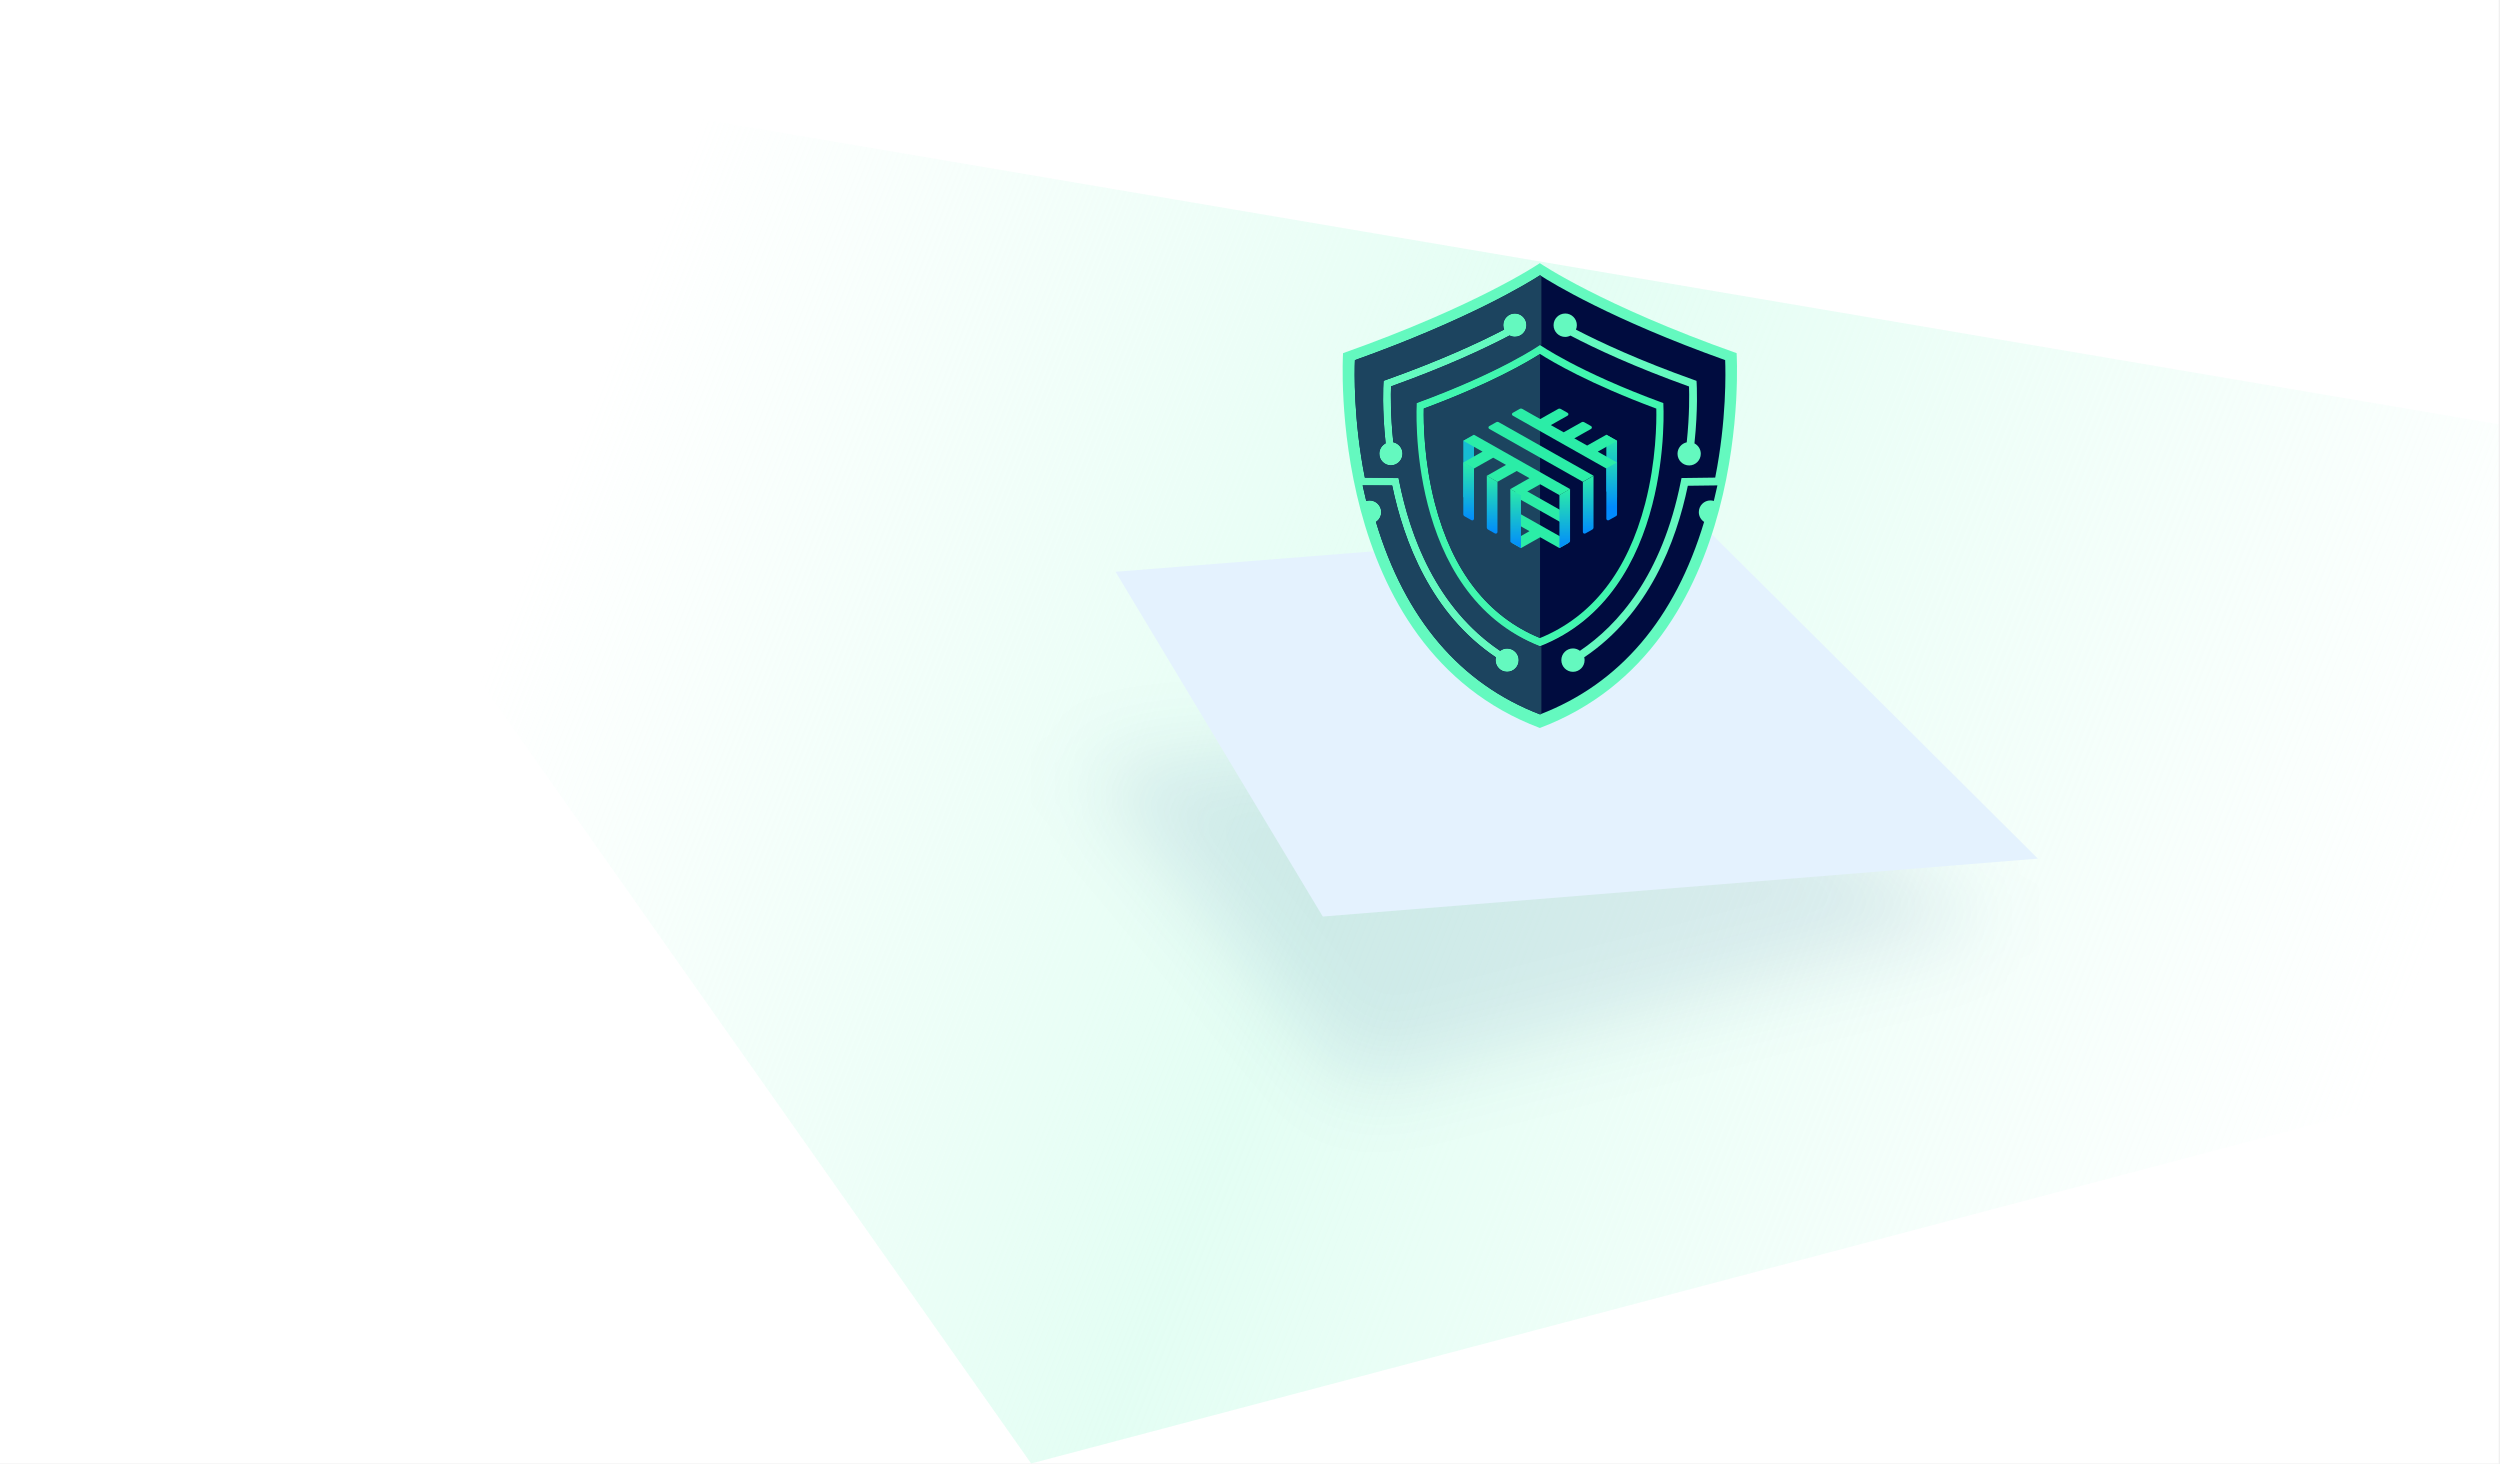
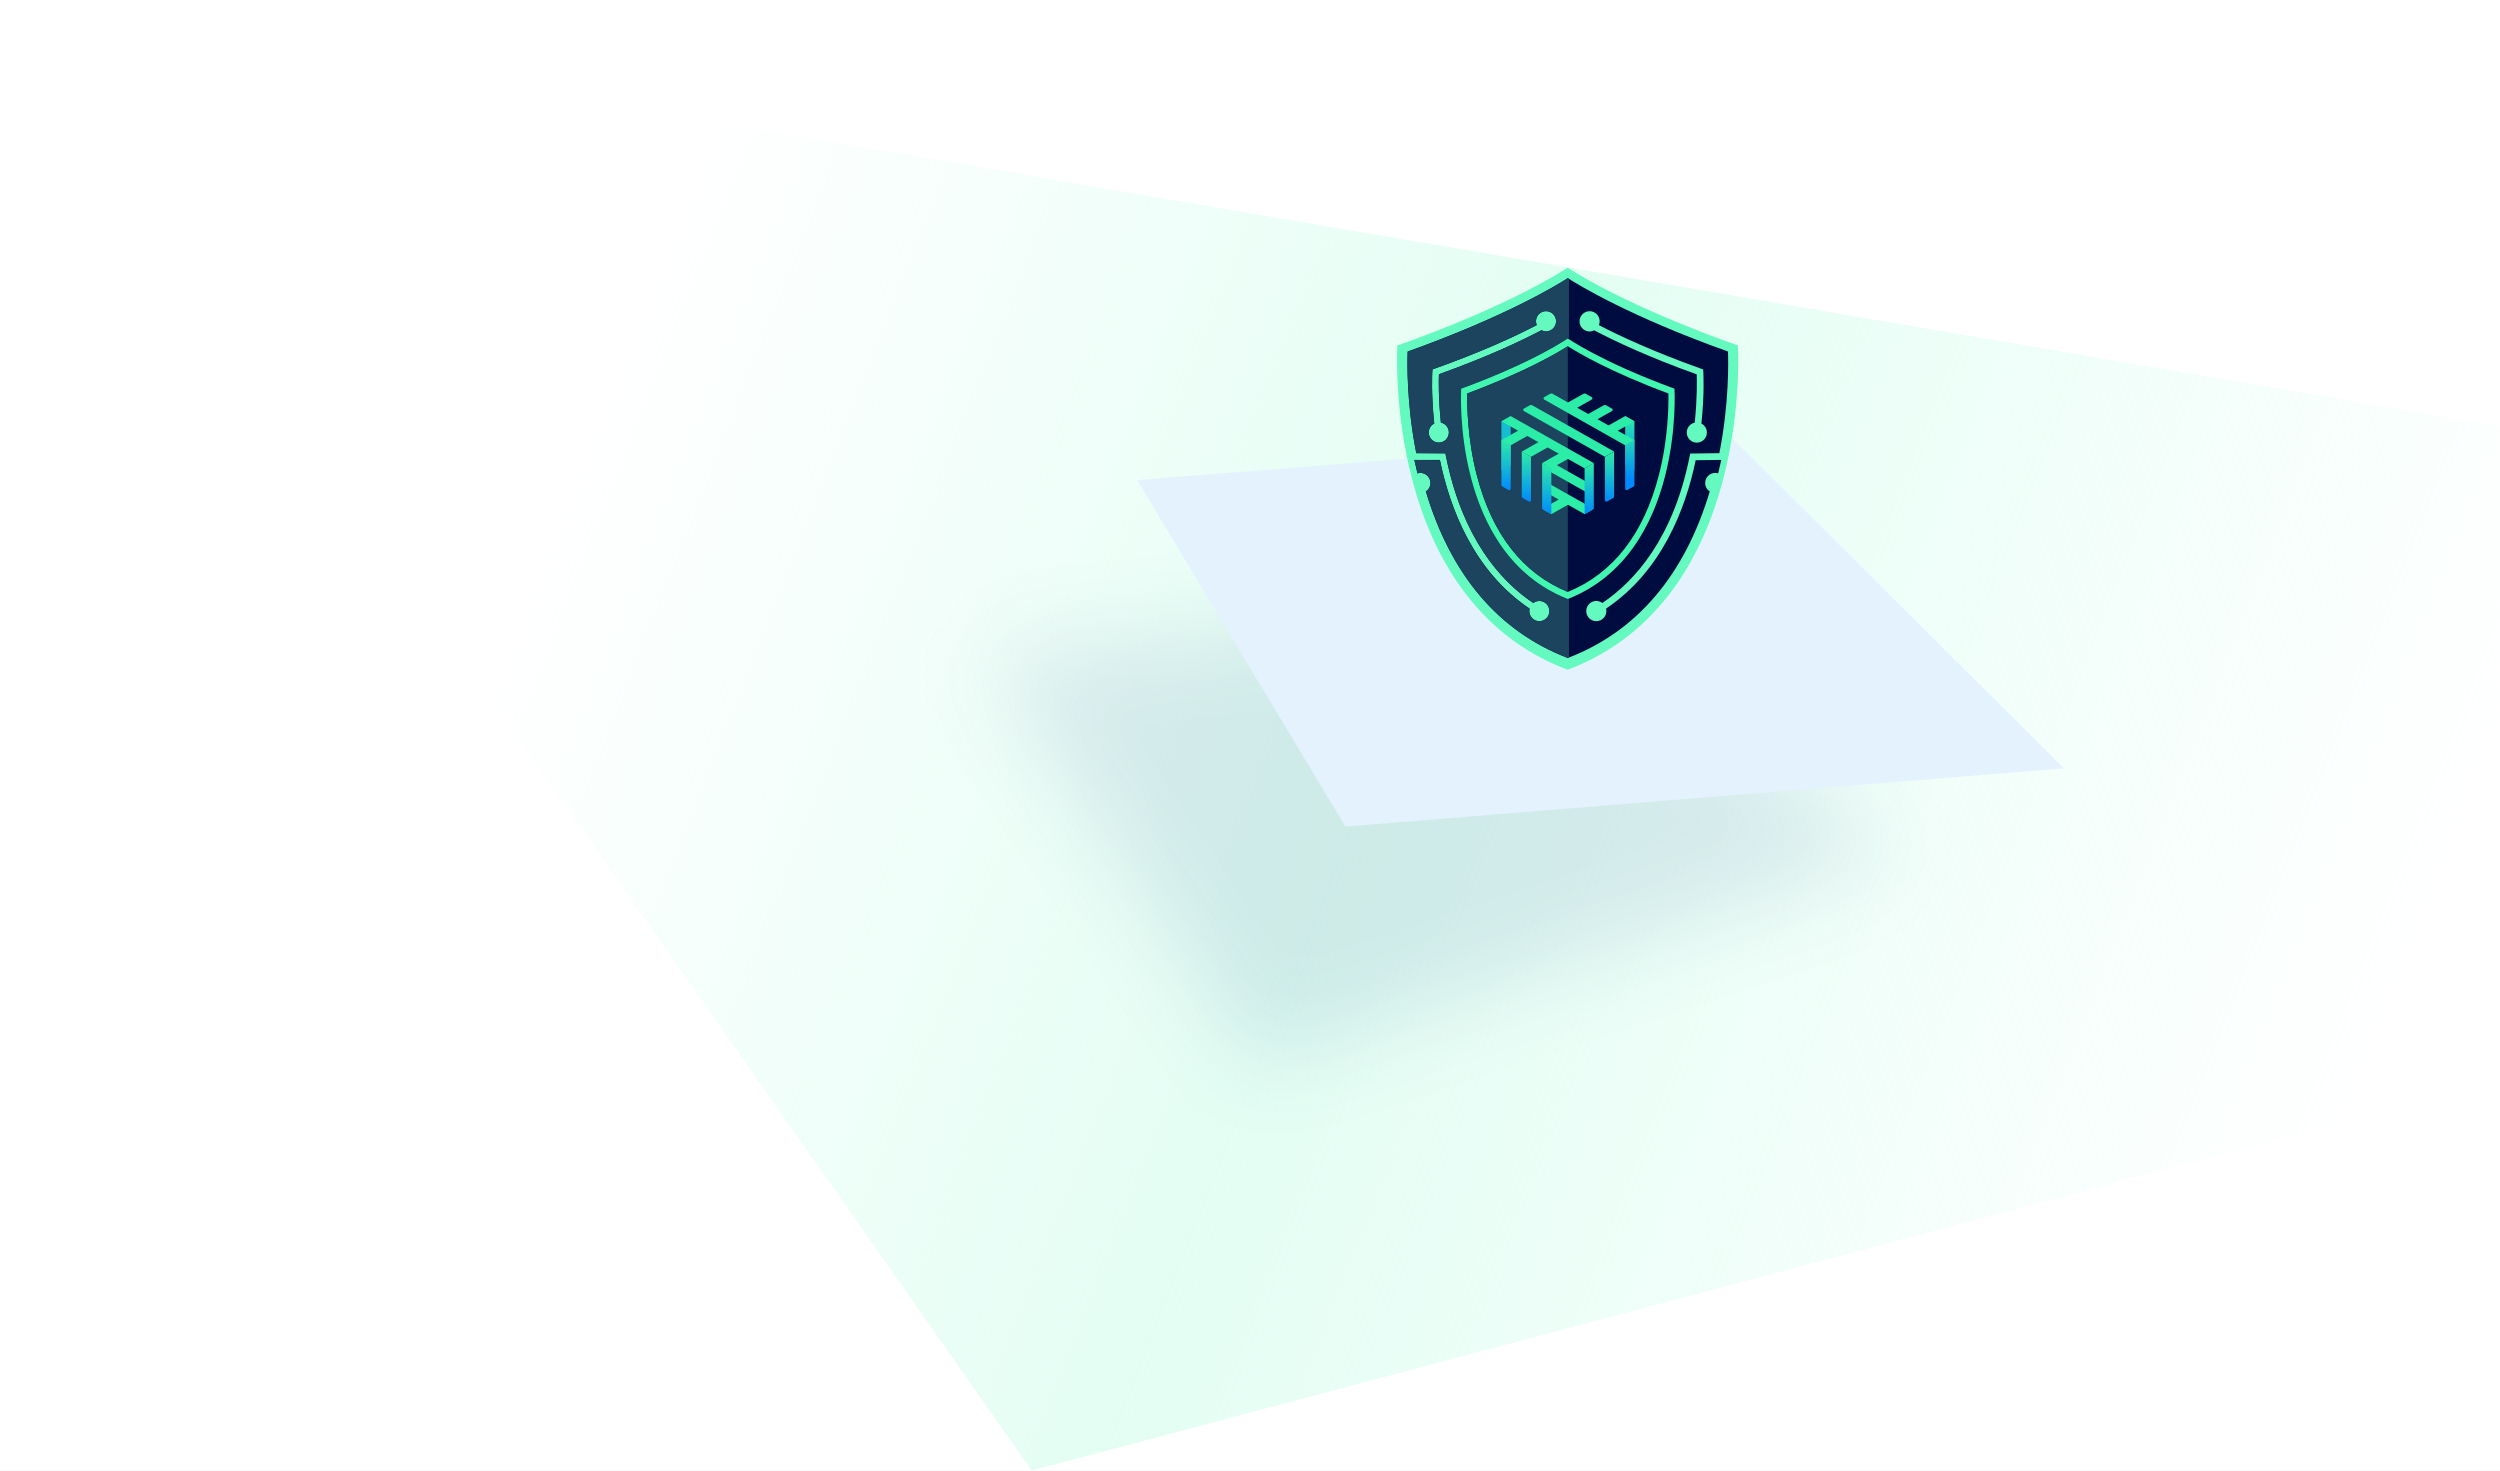
- <svg xmlns="http://www.w3.org/2000/svg" width="931" height="545" viewBox="0 0 931 545" fill="none">
-   <g clip-path="url(#clip0_557_897)">
-     <path d="M930.5 0H0V545H930.5V0Z" fill="white" />
-     <path d="M0 0L930.5 158V400.5L384 545L0 0Z" fill="url(#paint0_linear_557_897)" />
-     <path d="M572.508 247.068L572.589 247.911L572.75 247.462C572.669 247.328 572.598 247.193 572.508 247.068Z" fill="#0085FD" />
-     <path d="M572.508 247.068L572.589 247.911L572.75 247.462C572.669 247.328 572.598 247.193 572.508 247.068Z" fill="white" />
-     <path d="M599.494 216.443C599.647 216.183 599.79 215.923 599.898 215.654C599.781 215.923 599.647 216.183 599.494 216.443Z" fill="white" />
-     <g filter="url(#filter0_f_557_897)">
-       <path d="M742 342.706L504 404.921L404 285.412L609 268L742 342.706Z" fill="#024280" fill-opacity="0.1" />
+ <svg xmlns="http://www.w3.org/2000/svg" width="850" height="500" viewBox="0 0 850 500" fill="none">
+   <g clip-path="url(#clip0_566_1003)">
+     <path d="M850 0H0V500H850V0Z" fill="white" />
+     <path d="M0 0L850 144.954V367.431L350.779 500L0 0Z" fill="url(#paint0_linear_566_1003)" />
+     <g filter="url(#filter0_f_566_1003)">
+       <path d="M645.412 289.807L427.063 361.927L335.32 223.394L523.394 203.211L645.412 289.807Z" fill="#024280" fill-opacity="0.1" />
    </g>
-     <path d="M758.9 319.747L492.6 341.318L415.428 212.926L634.101 195.582L758.9 319.747Z" fill="#E4F2FE" />
-     <path d="M573.434 271.101C653.664 240.862 646.717 131.516 646.717 131.516C596.279 113.642 573.434 98 573.434 98C573.434 98 550.59 113.642 500.151 131.516C500.151 131.516 493.205 240.862 573.434 271.101Z" fill="#64F9BF" />
-     <path d="M573.306 240.517C623.788 220.886 619.414 149.908 619.414 149.908C587.682 138.308 573.306 128.153 573.306 128.153C573.306 128.153 558.931 138.308 527.199 149.908C527.199 149.908 522.825 220.886 573.306 240.517Z" fill="#41F6AF" />
-     <path d="M589.965 244.797C590.051 245.131 590.105 245.476 590.105 245.832C590.105 248.236 588.164 250.187 585.774 250.187C583.383 250.187 581.443 248.236 581.443 245.832C581.443 243.428 583.383 241.477 585.774 241.477C586.749 241.477 587.639 241.811 588.368 242.361C602.486 232.842 618.931 214.45 625.964 179.177L626.189 178.023L638.742 177.861C643.009 156.355 642.623 138.362 642.451 134.104C600.085 118.968 577.894 105.352 573.51 102.517C569.125 105.342 546.945 118.968 504.568 134.125C504.397 138.373 504.022 156.365 508.278 177.861H520.799L521.035 179.026C525.065 199.358 534.874 226.395 558.662 242.361C559.391 241.811 560.281 241.477 561.257 241.477C563.647 241.477 565.588 243.428 565.588 245.832C565.588 248.236 563.647 250.187 561.257 250.187C558.866 250.187 556.926 248.236 556.926 245.832C556.926 245.466 556.979 245.121 557.065 244.786C532.923 228.583 522.728 201.503 518.44 180.761H507.452C507.86 182.67 508.31 184.61 508.792 186.561C509.189 186.443 509.607 186.356 510.046 186.356C512.437 186.356 514.377 188.308 514.377 190.712C514.377 192.243 513.595 193.579 512.405 194.356C523.264 230.481 543.783 254.607 573.51 266.035C603.237 254.607 623.755 230.481 634.615 194.356C633.435 193.579 632.642 192.243 632.642 190.712C632.642 188.308 634.583 186.356 636.973 186.356C637.413 186.356 637.831 186.443 638.227 186.561C638.71 184.61 639.16 182.67 639.567 180.761L628.547 180.902C624.238 201.675 614.032 228.627 589.955 244.786L589.965 244.797ZM582.89 116.747C585.281 116.747 587.221 118.699 587.221 121.103C587.221 121.685 587.103 122.245 586.889 122.752C596.129 127.56 610.612 134.287 630.873 141.499L631.774 141.823L631.838 142.782C631.86 143.192 632.396 152.161 631.013 165.119C632.406 165.841 633.371 167.286 633.371 168.978C633.371 171.382 631.431 173.334 629.04 173.334C626.65 173.334 624.709 171.382 624.709 168.978C624.709 166.887 626.178 165.141 628.14 164.72C629.233 154.403 629.083 146.544 628.987 143.925C608.533 136.594 594.007 129.781 584.841 124.973C584.251 125.275 583.587 125.469 582.879 125.469C580.489 125.469 578.548 123.517 578.548 121.113C578.548 118.709 580.489 116.758 582.879 116.758L582.89 116.747ZM517.979 173.312C515.589 173.312 513.648 171.361 513.648 168.957C513.648 167.264 514.613 165.82 516.007 165.097C514.624 152.15 515.16 143.181 515.181 142.76L515.246 141.801L516.146 141.478C536.354 134.287 550.826 127.571 560.131 122.73C559.927 122.224 559.799 121.663 559.799 121.081C559.799 118.677 561.739 116.726 564.13 116.726C566.52 116.726 568.461 118.677 568.461 121.081C568.461 123.485 566.52 125.436 564.13 125.436C563.422 125.436 562.758 125.242 562.168 124.94C552.949 129.781 538.423 136.583 518.022 143.892C517.926 146.523 517.776 154.371 518.869 164.688C520.831 165.097 522.3 166.844 522.3 168.946C522.3 171.35 520.359 173.301 517.969 173.301L517.979 173.312ZM573.306 240.711C522.825 221.08 527.199 150.102 527.199 150.102C558.93 138.502 573.306 128.347 573.306 128.347C573.306 128.347 587.682 138.502 619.414 150.102C619.414 150.102 623.787 221.08 573.306 240.711Z" fill="#000C3F" />
-     <path d="M616.808 152.161C591.884 142.9 578.044 134.718 573.52 131.829C568.997 134.718 555.146 142.9 530.232 152.161C530.125 157.184 530.265 171.652 534.37 187.467C540.942 212.779 554.117 229.64 573.52 237.596C592.935 229.65 606.099 212.79 612.671 187.467C616.776 171.652 616.916 157.184 616.808 152.161Z" fill="#000C3F" />
-     <path d="M573.509 131.819C568.985 134.708 555.134 142.89 530.221 152.15C530.114 157.174 530.253 171.641 534.359 187.456C540.93 212.769 554.105 229.629 573.509 237.585" fill="#1C445F" />
-     <path d="M598.199 161.896V183.004L602.187 185.235V164.149L598.199 161.896Z" fill="url(#paint1_linear_557_897)" />
-     <path d="M544.93 185.235L548.918 183.004V161.896L544.93 164.149V185.235Z" fill="url(#paint2_linear_557_897)" />
-     <path d="M564.408 185.031L582.708 195.358V190.874L565.587 181.204L564.408 181.861V185.041V185.031Z" fill="#2BEDA7" />
-     <path d="M583.748 201.33L564.409 190.421V194.905L569.576 197.816L563.38 201.33C562.962 201.557 562.962 202.161 563.38 202.387L566.424 204.101L573.575 200.069L580.725 204.101L583.77 202.387C584.188 202.161 584.188 201.578 583.77 201.33H583.748Z" fill="#2BEDA7" />
-     <path d="M598.199 174.476V193.17C598.199 193.644 598.725 193.935 599.143 193.709L601.866 192.178C602.048 192.07 602.187 191.865 602.187 191.639V172.223L598.199 174.476Z" fill="url(#paint3_linear_557_897)" />
-     <path d="M590.404 198.657L592.966 197.212C593.267 197.051 593.427 196.738 593.427 196.425V177.193L589.461 179.446V198.139C589.461 198.592 589.965 198.883 590.404 198.657Z" fill="url(#paint4_linear_557_897)" />
-     <path d="M580.703 204.112L584.369 202.042C584.552 201.934 584.691 201.729 584.691 201.503V182.087L580.725 184.34V204.112H580.703Z" fill="url(#paint5_linear_557_897)" />
-     <path d="M562.746 202.052L566.412 204.122V184.372L562.446 182.119V201.535C562.424 201.74 562.542 201.945 562.746 202.052Z" fill="url(#paint6_linear_557_897)" />
-     <path d="M554.148 197.212L556.711 198.657C557.129 198.883 557.654 198.592 557.654 198.118V179.424L553.688 177.171V196.404C553.688 196.738 553.848 197.04 554.148 197.212Z" fill="url(#paint7_linear_557_897)" />
-     <path d="M545.412 192.275L547.974 193.719C548.392 193.946 548.918 193.655 548.918 193.18V174.487L544.93 172.234V191.466C544.93 191.8 545.112 192.102 545.412 192.275Z" fill="url(#paint8_linear_557_897)" />
-     <path d="M602.185 164.149L598.197 161.896L591.047 165.928L586.276 163.243L592.505 159.729C592.923 159.502 592.923 158.899 592.505 158.672L589.943 157.228C589.642 157.066 589.299 157.066 588.999 157.228L582.31 160.99L577.539 158.306L583.768 154.791C584.186 154.565 584.186 153.961 583.768 153.735L581.206 152.29C580.905 152.129 580.562 152.129 580.262 152.29L573.573 156.053L566.883 152.269C566.583 152.107 566.24 152.107 565.94 152.269L563.357 153.735C562.938 153.961 562.938 154.565 563.357 154.791L598.186 174.476L602.153 172.223L595.002 168.191L602.174 164.16L602.185 164.149Z" fill="#2BEDA7" />
-     <path d="M557.194 157.228L554.61 158.673C554.192 158.899 554.192 159.503 554.61 159.729L589.44 179.414L593.428 177.161L558.137 157.228C557.837 157.066 557.473 157.066 557.194 157.228Z" fill="#2BEDA7" />
-     <path d="M544.93 164.149L552.101 168.18L544.93 172.245L548.918 174.476L556.068 170.444L560.838 173.129L553.688 177.193L557.655 179.424L564.826 175.393L569.575 178.077L562.425 182.141L566.413 184.373L573.563 180.341L580.714 184.373L584.701 182.141L548.928 161.917L544.94 164.17L544.93 164.149Z" fill="#2BEDA7" />
-     <path d="M518.473 180.912L507.452 180.772C507.86 182.68 508.31 184.621 508.792 186.572C509.189 186.453 509.607 186.367 510.046 186.367C512.437 186.367 514.377 188.319 514.377 190.723C514.377 192.253 513.595 193.59 512.405 194.366C523.264 230.492 543.783 254.618 573.51 266.045C573.681 265.981 573.842 265.905 574.014 265.841V240.604C573.917 240.647 573.821 240.69 573.714 240.722C523.232 221.08 527.606 150.102 527.606 150.102C559.338 138.502 573.714 128.347 573.714 128.347C573.714 128.347 573.821 128.422 574.014 128.552V102.841C573.831 102.722 573.66 102.614 573.51 102.517C569.125 105.342 546.945 118.968 504.568 134.125C504.397 138.373 504.022 156.376 508.278 177.883L520.831 178.045L521.056 179.198C528.089 214.461 544.533 232.852 558.652 242.382C559.381 241.833 560.27 241.498 561.246 241.498C563.637 241.498 565.577 243.45 565.577 245.854C565.577 248.258 563.637 250.209 561.246 250.209C558.855 250.209 556.915 248.258 556.915 245.854C556.915 245.498 556.969 245.153 557.054 244.819C532.977 228.659 522.771 201.708 518.462 180.934L518.473 180.912ZM518.033 143.903C517.937 146.534 517.786 154.382 518.88 164.699C520.842 165.108 522.31 166.855 522.31 168.957C522.31 171.361 520.37 173.312 517.979 173.312C515.589 173.312 513.648 171.361 513.648 168.957C513.648 167.264 514.613 165.82 516.007 165.097C514.624 152.15 515.16 143.181 515.181 142.76L515.246 141.801L516.146 141.478C536.407 134.265 550.88 127.538 560.131 122.73C559.927 122.224 559.799 121.663 559.799 121.081C559.799 118.677 561.739 116.726 564.13 116.726C566.52 116.726 568.461 118.677 568.461 121.081C568.461 123.485 566.52 125.436 564.13 125.436C563.422 125.436 562.758 125.242 562.168 124.94C553.013 129.748 538.476 136.562 518.022 143.892L518.033 143.903Z" fill="#1C445F" />
+     <path d="M701.743 261.236L457.431 281.026L386.631 163.235L587.248 147.323L701.743 261.236Z" fill="#E4F2FE" />
+     <path d="M533 227.719C596.367 203.836 590.88 117.472 590.88 117.472C551.043 103.355 533 91 533 91C533 91 514.957 103.355 475.12 117.472C475.12 117.472 469.633 203.836 533 227.719Z" fill="#64F9BF" />
+     <path d="M532.9 203.563C572.771 188.058 569.317 131.998 569.317 131.998C544.254 122.836 532.9 114.815 532.9 114.815C532.9 114.815 521.546 122.836 496.484 131.998C496.484 131.998 493.029 188.058 532.9 203.563Z" fill="#41F6AF" />
+     <path d="M546.056 206.943C546.124 207.207 546.166 207.48 546.166 207.761C546.166 209.66 544.633 211.201 542.745 211.201C540.857 211.201 539.325 209.66 539.325 207.761C539.325 205.862 540.857 204.321 542.745 204.321C543.516 204.321 544.219 204.585 544.794 205.019C555.945 197.501 568.934 182.975 574.488 155.115L574.666 154.204L584.581 154.076C587.951 137.09 587.646 122.879 587.51 119.515C554.049 107.561 536.522 96.807 533.059 94.568C529.596 96.799 512.078 107.561 478.608 119.532C478.472 122.887 478.176 137.098 481.537 154.076H491.427L491.613 154.996C494.797 171.054 502.544 192.409 521.332 205.019C521.908 204.585 522.611 204.321 523.381 204.321C525.269 204.321 526.802 205.862 526.802 207.761C526.802 209.66 525.269 211.201 523.381 211.201C521.493 211.201 519.961 209.66 519.961 207.761C519.961 207.471 520.003 207.199 520.071 206.935C501.003 194.137 492.951 172.749 489.564 156.367H480.885C481.207 157.874 481.563 159.406 481.944 160.948C482.257 160.854 482.587 160.786 482.934 160.786C484.823 160.786 486.355 162.327 486.355 164.226C486.355 165.435 485.737 166.491 484.797 167.104C493.374 195.636 509.58 214.692 533.059 223.717C556.538 214.692 572.744 195.636 581.321 167.104C580.39 166.491 579.763 165.435 579.763 164.226C579.763 162.327 581.296 160.786 583.184 160.786C583.531 160.786 583.861 160.854 584.174 160.948C584.555 159.406 584.911 157.874 585.233 156.367L576.529 156.477C573.125 172.885 565.064 194.172 546.047 206.935L546.056 206.943ZM540.468 105.807C542.356 105.807 543.888 107.348 543.888 109.247C543.888 109.707 543.795 110.149 543.626 110.55C550.924 114.347 562.363 119.66 578.366 125.356L579.077 125.612L579.128 126.37C579.145 126.693 579.568 133.777 578.476 144.012C579.577 144.582 580.339 145.723 580.339 147.06C580.339 148.959 578.806 150.5 576.918 150.5C575.03 150.5 573.497 148.959 573.497 147.06C573.497 145.408 574.657 144.029 576.207 143.697C577.071 135.548 576.952 129.341 576.876 127.272C560.721 121.482 549.248 116.101 542.009 112.304C541.543 112.542 541.018 112.695 540.459 112.695C538.571 112.695 537.039 111.154 537.039 109.255C537.039 107.357 538.571 105.815 540.459 105.815L540.468 105.807ZM489.2 150.483C487.312 150.483 485.779 148.942 485.779 147.043C485.779 145.706 486.541 144.565 487.642 143.995C486.55 133.769 486.973 126.685 486.99 126.353L487.041 125.595L487.752 125.339C503.712 119.66 515.143 114.356 522.492 110.533C522.331 110.132 522.23 109.69 522.23 109.23C522.23 107.331 523.762 105.79 525.65 105.79C527.539 105.79 529.071 107.331 529.071 109.23C529.071 111.129 527.539 112.67 525.65 112.67C525.092 112.67 524.567 112.516 524.101 112.278C516.819 116.101 505.347 121.474 489.234 127.247C489.158 129.324 489.039 135.523 489.903 143.671C491.452 143.995 492.612 145.374 492.612 147.035C492.612 148.933 491.08 150.475 489.192 150.475L489.2 150.483ZM532.898 203.716C493.027 188.211 496.482 132.151 496.482 132.151C521.544 122.989 532.898 114.969 532.898 114.969C532.898 114.969 544.252 122.989 569.315 132.151C569.315 132.151 572.769 188.211 532.898 203.716Z" fill="#000C3F" />
+     <path d="M567.256 133.777C547.57 126.463 536.639 120 533.066 117.719C529.493 120 518.554 126.463 498.876 133.777C498.792 137.745 498.902 149.171 502.145 161.662C507.335 181.655 517.741 194.972 533.066 201.255C548.4 194.98 558.797 181.663 563.988 161.662C567.231 149.171 567.341 137.745 567.256 133.777Z" fill="#000C3F" />
+     <path d="M533.058 117.711C529.485 119.993 518.546 126.455 498.869 133.769C498.784 137.737 498.894 149.164 502.137 161.655C507.327 181.647 517.733 194.964 533.058 201.247" fill="#1C445F" />
+     <path d="M552.561 141.466V158.138L555.71 159.9V143.246L552.561 141.466Z" fill="url(#paint1_linear_566_1003)" />
+     <path d="M510.486 159.9L513.636 158.138V141.466L510.486 143.246V159.9Z" fill="url(#paint2_linear_566_1003)" />
+     <path d="M525.869 159.739L540.322 167.895V164.353L526.801 156.716L525.869 157.235V159.747V159.739Z" fill="#2BEDA7" />
+     <path d="M541.147 172.613L525.873 163.996V167.538L529.954 169.837L525.06 172.613C524.73 172.791 524.73 173.268 525.06 173.447L527.465 174.801L533.112 171.616L538.76 174.801L541.164 173.447C541.495 173.268 541.495 172.808 541.164 172.613H541.147Z" fill="#2BEDA7" />
+     <path d="M552.561 151.403V166.167C552.561 166.542 552.975 166.771 553.306 166.593L555.456 165.384C555.6 165.298 555.71 165.137 555.71 164.958V149.623L552.561 151.403Z" fill="url(#paint3_linear_566_1003)" />
+     <path d="M546.405 170.501L548.429 169.36C548.666 169.232 548.793 168.985 548.793 168.738V153.548L545.66 155.328V170.092C545.66 170.45 546.058 170.68 546.405 170.501Z" fill="url(#paint4_linear_566_1003)" />
+     <path d="M538.74 174.809L541.636 173.174C541.78 173.089 541.89 172.927 541.89 172.749V157.414L538.757 159.193V174.809H538.74Z" fill="url(#paint5_linear_566_1003)" />
+     <path d="M524.559 173.183L527.455 174.818V159.219L524.322 157.439V172.774C524.305 172.936 524.398 173.098 524.559 173.183Z" fill="url(#paint6_linear_566_1003)" />
+     <path d="M517.766 169.36L519.79 170.501C520.12 170.68 520.535 170.45 520.535 170.075V155.311L517.402 153.531V168.721C517.402 168.985 517.529 169.224 517.766 169.36Z" fill="url(#paint7_linear_566_1003)" />
+     <path d="M510.867 165.46L512.891 166.601C513.221 166.78 513.636 166.55 513.636 166.175V151.411L510.486 149.632V164.822C510.486 165.086 510.63 165.324 510.867 165.46Z" fill="url(#paint8_linear_566_1003)" />
+     <path d="M555.708 143.246L552.558 141.466L546.911 144.651L543.143 142.531L548.062 139.755C548.393 139.576 548.393 139.099 548.062 138.92L546.039 137.779C545.802 137.652 545.531 137.652 545.294 137.779L540.01 140.751L536.242 138.631L541.162 135.855C541.492 135.676 541.492 135.199 541.162 135.021L539.138 133.88C538.901 133.752 538.63 133.752 538.393 133.88L533.11 136.851L527.826 133.863C527.589 133.735 527.318 133.735 527.081 133.863L525.041 135.021C524.71 135.199 524.71 135.676 525.041 135.855L552.55 151.403L555.683 149.623L550.035 146.439L555.7 143.254L555.708 143.246Z" fill="#2BEDA7" />
+     <path d="M520.173 137.779L518.132 138.92C517.802 139.099 517.802 139.576 518.132 139.755L545.642 155.302L548.791 153.523L520.918 137.779C520.681 137.652 520.393 137.652 520.173 137.779Z" fill="#2BEDA7" />
+     <path d="M510.486 143.246L516.151 146.43L510.486 149.64L513.636 151.403L519.284 148.218L523.051 150.338L517.404 153.548L520.537 155.311L526.201 152.126L529.952 154.247L524.304 157.457L527.454 159.219L533.102 156.035L538.749 159.219L541.899 157.457L513.645 141.483L510.495 143.263L510.486 143.246Z" fill="#2BEDA7" />
+     <path d="M489.589 156.486L480.885 156.375C481.207 157.882 481.563 159.415 481.944 160.956C482.257 160.862 482.587 160.794 482.934 160.794C484.823 160.794 486.355 162.335 486.355 164.234C486.355 165.443 485.737 166.499 484.797 167.112C493.374 195.645 509.58 214.7 533.059 223.726C533.195 223.675 533.322 223.615 533.457 223.564V203.631C533.381 203.665 533.305 203.699 533.22 203.725C493.349 188.211 496.803 132.151 496.803 132.151C521.866 122.989 533.22 114.969 533.22 114.969C533.22 114.969 533.305 115.028 533.457 115.13V94.823C533.313 94.729 533.178 94.644 533.059 94.568C529.596 96.799 512.078 107.561 478.608 119.532C478.472 122.887 478.176 137.107 481.537 154.093L491.452 154.221L491.63 155.132C497.184 182.983 510.173 197.509 521.324 205.036C521.9 204.602 522.602 204.338 523.373 204.338C525.261 204.338 526.793 205.879 526.793 207.778C526.793 209.677 525.261 211.218 523.373 211.218C521.485 211.218 519.952 209.677 519.952 207.778C519.952 207.497 519.994 207.224 520.062 206.96C501.045 194.197 492.985 172.911 489.581 156.503L489.589 156.486ZM489.242 127.255C489.166 129.333 489.048 135.531 489.911 143.68C491.461 144.003 492.621 145.383 492.621 147.043C492.621 148.942 491.088 150.483 489.2 150.483C487.312 150.483 485.779 148.942 485.779 147.043C485.779 145.706 486.541 144.565 487.642 143.995C486.55 133.769 486.973 126.685 486.99 126.353L487.041 125.595L487.752 125.339C503.755 119.643 515.185 114.33 522.492 110.533C522.331 110.132 522.23 109.69 522.23 109.23C522.23 107.331 523.762 105.79 525.65 105.79C527.539 105.79 529.071 107.331 529.071 109.23C529.071 111.129 527.539 112.67 525.65 112.67C525.092 112.67 524.567 112.516 524.101 112.278C516.87 116.076 505.389 121.457 489.234 127.247L489.242 127.255Z" fill="#1C445F" />
  </g>
  <defs>
-     <filter id="filter0_f_557_897" x="374" y="238" width="398" height="196.921" filterUnits="userSpaceOnUse" color-interpolation-filters="sRGB">
+     <filter id="filter0_f_566_1003" x="305.32" y="173.211" width="370.092" height="218.716" filterUnits="userSpaceOnUse" color-interpolation-filters="sRGB">
      <feFlood flood-opacity="0" result="BackgroundImageFix" />
      <feBlend mode="normal" in="SourceGraphic" in2="BackgroundImageFix" result="shape" />
-       <feGaussianBlur stdDeviation="15" result="effect1_foregroundBlur_557_897" />
+       <feGaussianBlur stdDeviation="15" result="effect1_foregroundBlur_566_1003" />
    </filter>
-     <linearGradient id="paint0_linear_557_897" x1="229.5" y1="124" x2="892.5" y2="386" gradientUnits="userSpaceOnUse">
+     <linearGradient id="paint0_linear_566_1003" x1="209.645" y1="113.761" x2="815.99" y2="352.343" gradientUnits="userSpaceOnUse">
      <stop stop-color="#D4FDED" stop-opacity="0" />
      <stop offset="0.451" stop-color="#D4FDED" stop-opacity="0.65" />
      <stop offset="1" stop-color="#D4FDED" stop-opacity="0" />
    </linearGradient>
-     <linearGradient id="paint1_linear_557_897" x1="600.193" y1="161.896" x2="600.193" y2="185.235" gradientUnits="userSpaceOnUse">
+     <linearGradient id="paint1_linear_566_1003" x1="554.135" y1="141.466" x2="554.135" y2="159.9" gradientUnits="userSpaceOnUse">
      <stop stop-color="#2BEDA7" />
      <stop offset="1" stop-color="#018AFD" />
    </linearGradient>
-     <linearGradient id="paint2_linear_557_897" x1="546.924" y1="-981.584" x2="546.924" y2="-981.584" gradientUnits="userSpaceOnUse">
+     <linearGradient id="paint2_linear_566_1003" x1="512.061" y1="-761.678" x2="512.061" y2="-761.678" gradientUnits="userSpaceOnUse">
      <stop stop-color="#2BEDA7" />
      <stop offset="1" stop-color="#018AFD" />
    </linearGradient>
-     <linearGradient id="paint3_linear_557_897" x1="500.003" y1="172.223" x2="501.087" y2="193.794" gradientUnits="userSpaceOnUse">
+     <linearGradient id="paint3_linear_566_1003" x1="475.003" y1="149.623" x2="475.859" y2="166.66" gradientUnits="userSpaceOnUse">
      <stop stop-color="#2BEDA7" />
      <stop offset="1" stop-color="#018AFD" />
    </linearGradient>
-     <linearGradient id="paint4_linear_557_897" x1="591.444" y1="177.182" x2="591.444" y2="198.732" gradientUnits="userSpaceOnUse">
+     <linearGradient id="paint4_linear_566_1003" x1="547.227" y1="153.54" x2="547.227" y2="170.561" gradientUnits="userSpaceOnUse">
      <stop stop-color="#2BEDA7" />
      <stop offset="1" stop-color="#018AFD" />
    </linearGradient>
-     <linearGradient id="paint5_linear_557_897" x1="582.697" y1="182.109" x2="582.697" y2="204.122" gradientUnits="userSpaceOnUse">
+     <linearGradient id="paint5_linear_566_1003" x1="540.315" y1="157.431" x2="540.315" y2="174.818" gradientUnits="userSpaceOnUse">
      <stop stop-color="#2BEDA7" />
      <stop offset="1" stop-color="#018AFD" />
    </linearGradient>
-     <linearGradient id="paint6_linear_557_897" x1="564.429" y1="182.119" x2="564.429" y2="204.133" gradientUnits="userSpaceOnUse">
+     <linearGradient id="paint6_linear_566_1003" x1="525.889" y1="157.439" x2="525.889" y2="174.826" gradientUnits="userSpaceOnUse">
      <stop stop-color="#2BEDA7" />
      <stop offset="1" stop-color="#018AFD" />
    </linearGradient>
-     <linearGradient id="paint7_linear_557_897" x1="555.671" y1="177.161" x2="555.671" y2="198.732" gradientUnits="userSpaceOnUse">
+     <linearGradient id="paint7_linear_566_1003" x1="518.969" y1="153.523" x2="518.969" y2="170.56" gradientUnits="userSpaceOnUse">
      <stop stop-color="#2BEDA7" />
      <stop offset="1" stop-color="#018AFD" />
    </linearGradient>
-     <linearGradient id="paint8_linear_557_897" x1="546.924" y1="172.223" x2="546.924" y2="193.795" gradientUnits="userSpaceOnUse">
+     <linearGradient id="paint8_linear_566_1003" x1="512.061" y1="149.623" x2="512.061" y2="166.661" gradientUnits="userSpaceOnUse">
      <stop stop-color="#2BEDA7" />
      <stop offset="1" stop-color="#018AFD" />
    </linearGradient>
-     <clipPath id="clip0_557_897">
-       <rect width="931" height="545" fill="white" />
+     <clipPath id="clip0_566_1003">
+       <rect width="850" height="500" fill="white" />
    </clipPath>
  </defs>
</svg>
